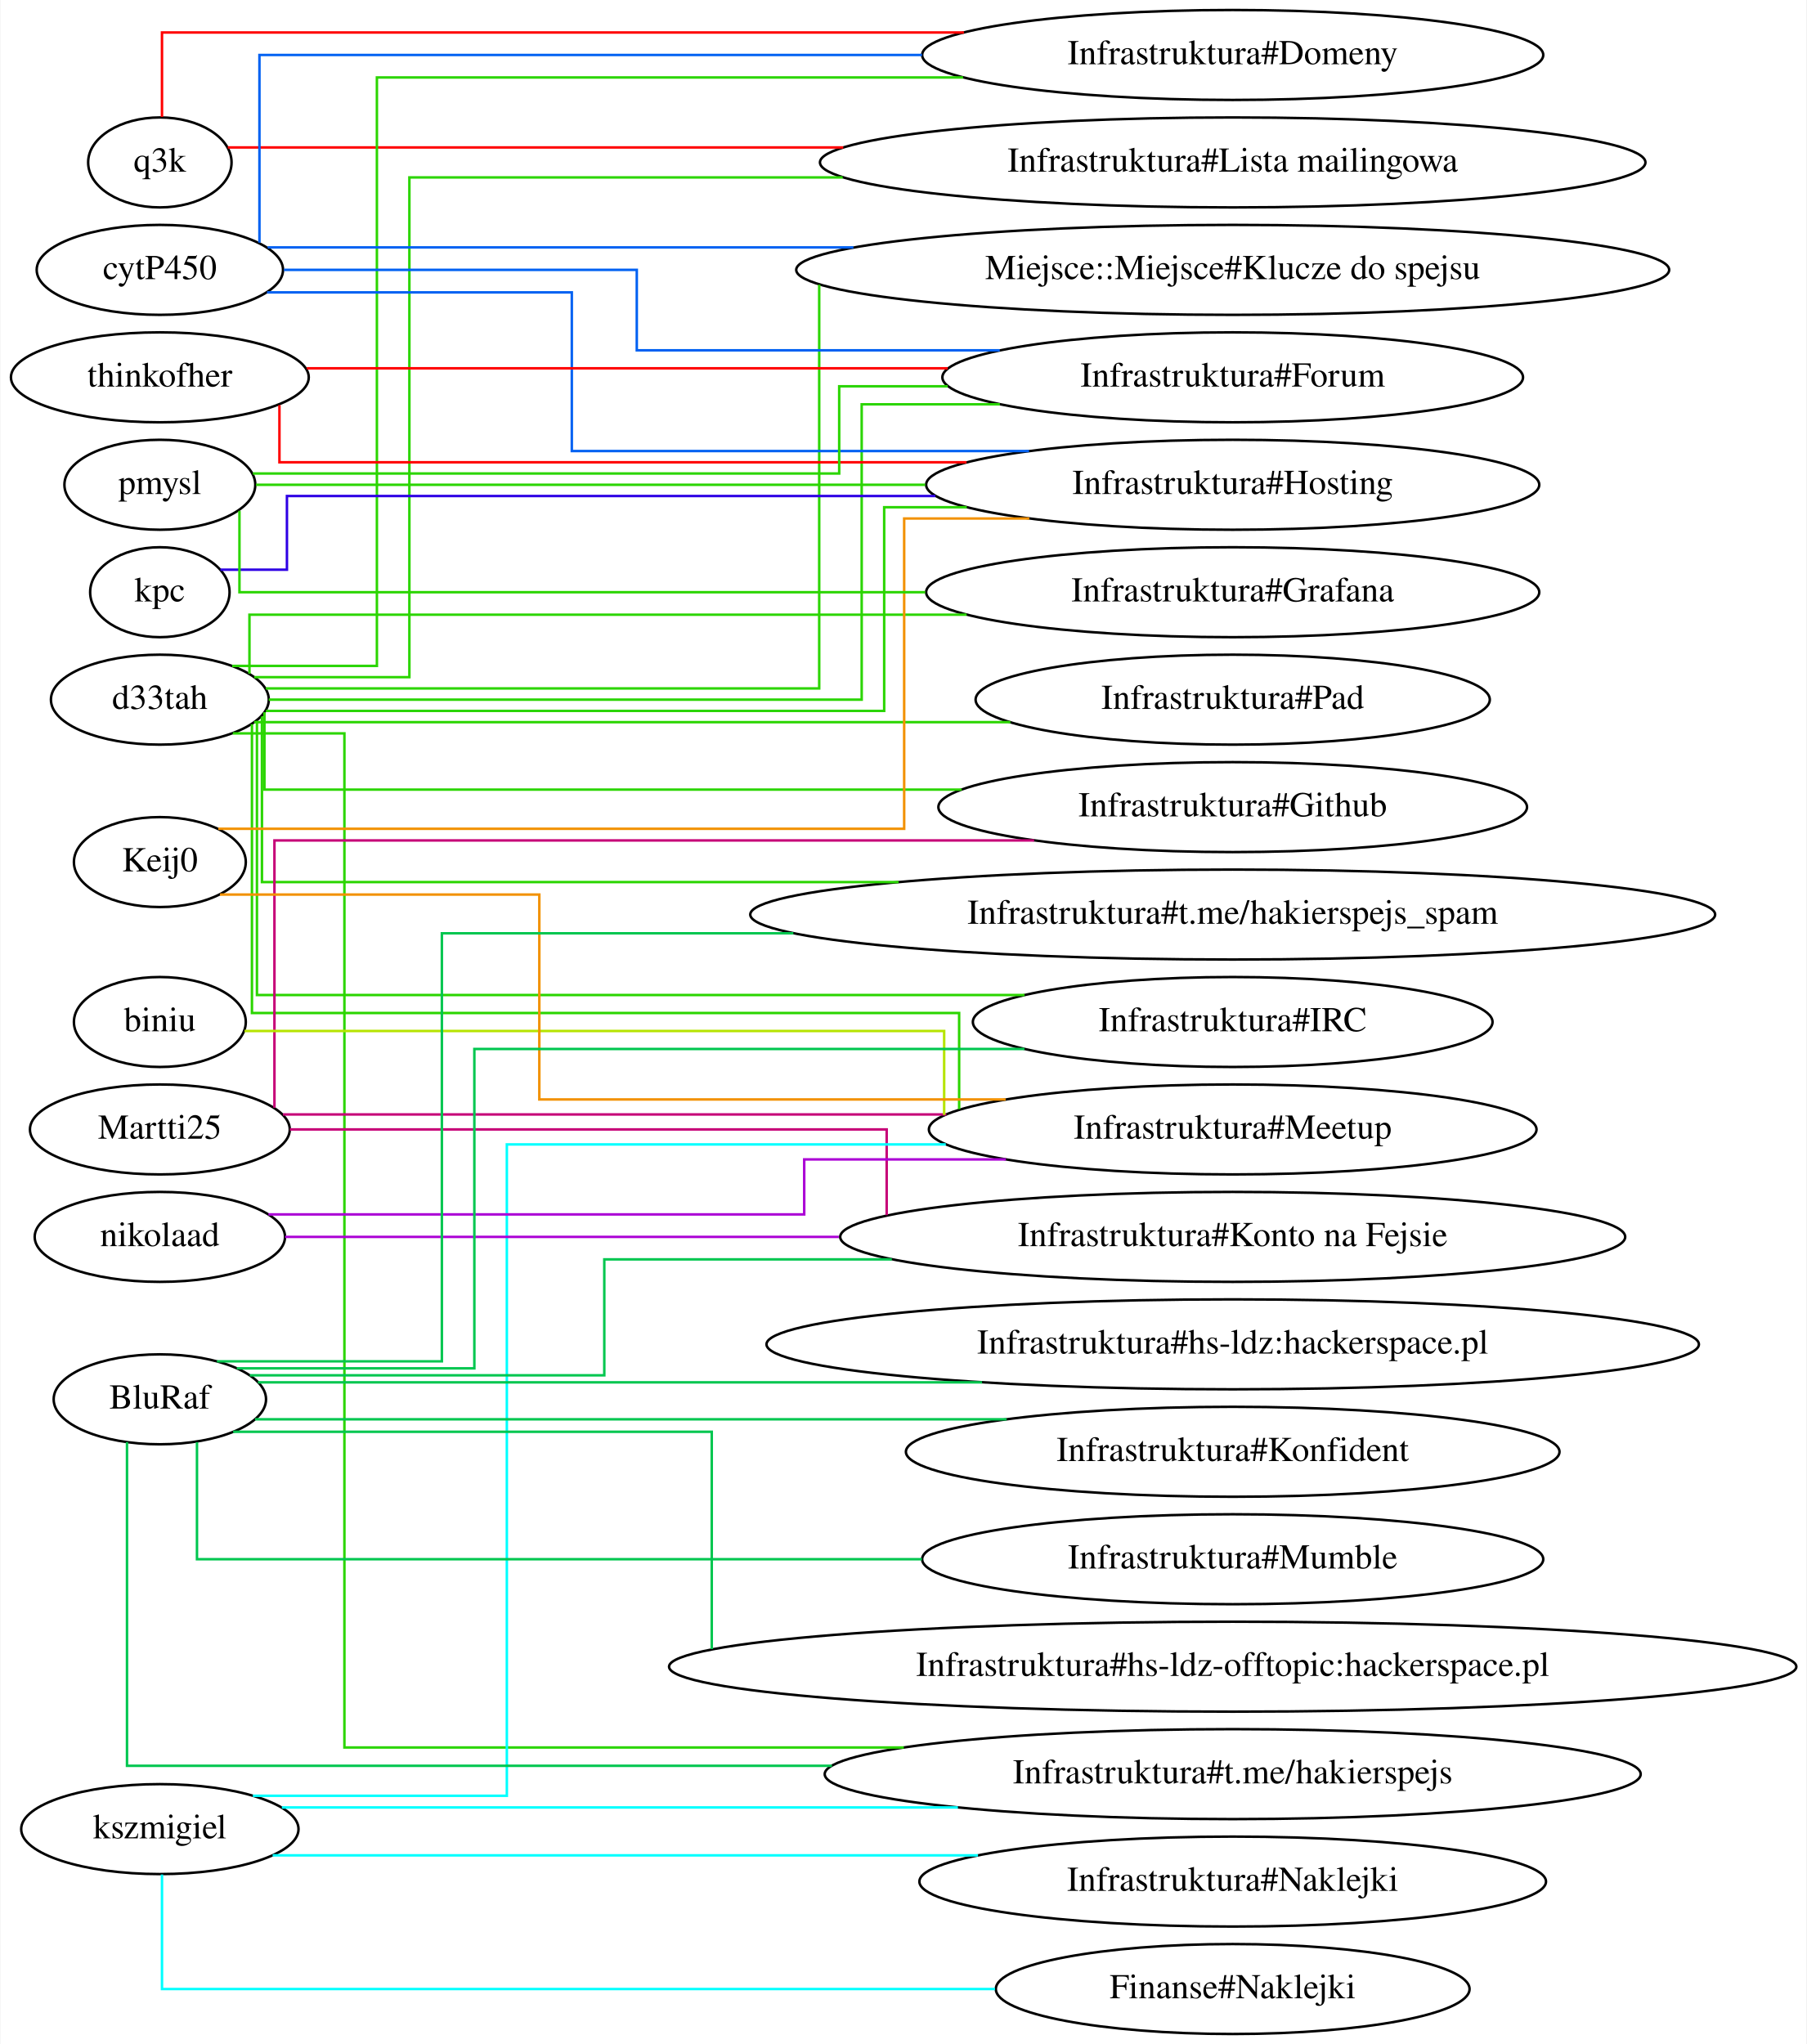
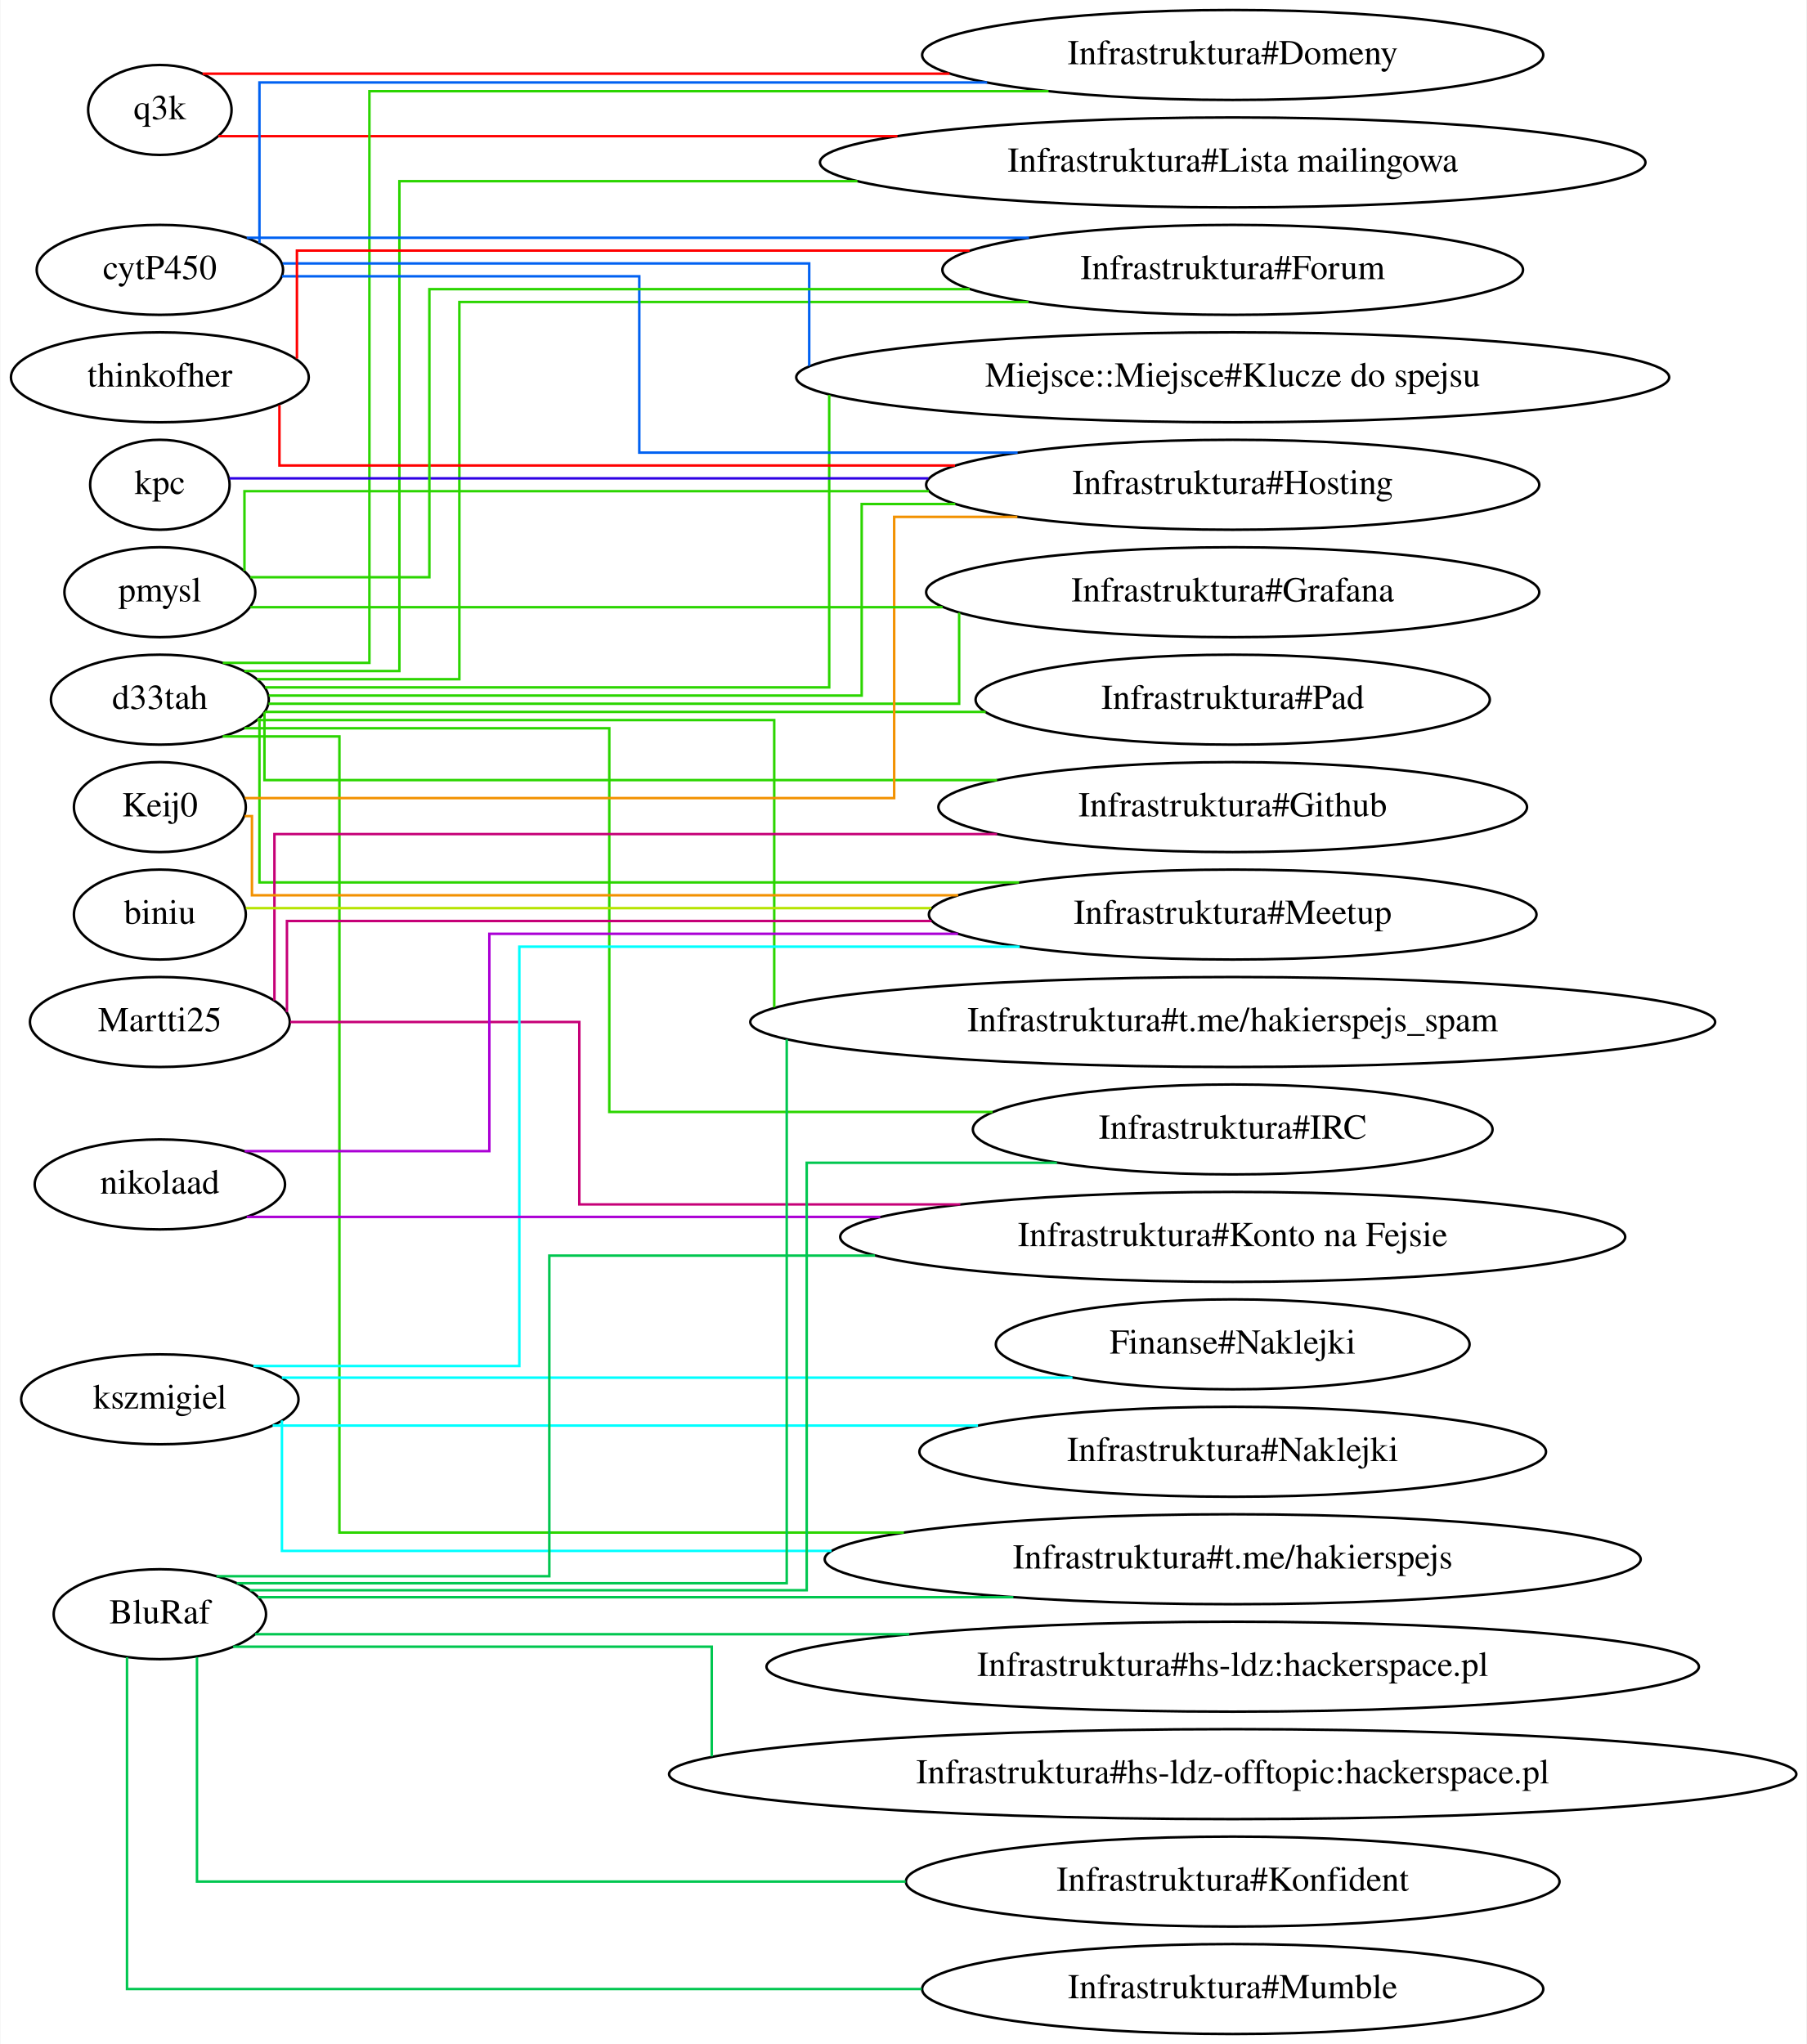
<svg xmlns="http://www.w3.org/2000/svg" width="723pt" height="818pt" viewBox="0.00 0.00 722.65 818.00">
  <g id="graph0" class="graph" transform="scale(1 1) rotate(0) translate(4 814)">
    <polygon fill="#ffffff" stroke="transparent" points="-4,4 -4,-814 718.649,-814 718.649,4 -4,4" />
    <g id="node1" class="node">
-       <ellipse fill="none" stroke="#000000" cx="59.795" cy="-749" rx="28.695" ry="18" />
-       <text text-anchor="middle" x="59.795" y="-745.3" font-family="Times,serif" font-size="14.00" fill="#000000">q3k</text>
+       <ellipse fill="none" stroke="#000000" cx="59.795" cy="-770" rx="28.695" ry="18" />
+       <text text-anchor="middle" x="59.795" y="-766.3" font-family="Times,serif" font-size="14.00" fill="#000000">q3k</text>
    </g>
    <g id="node2" class="node">
+       <ellipse fill="none" stroke="#000000" cx="489.119" cy="-749" rx="165.171" ry="18" />
+       <text text-anchor="middle" x="489.119" y="-745.3" font-family="Times,serif" font-size="14.00" fill="#000000">Infrastruktura#Lista mailingowa</text>
+     </g>
+     <g id="edge1" class="edge">
+       <path fill="none" stroke="#ff0000" d="M83.182,-759.5C133.927,-759.5 257.418,-759.5 354.969,-759.5" />
+     </g>
+     <g id="node3" class="node">
      <ellipse fill="none" stroke="#000000" cx="489.119" cy="-792" rx="124.278" ry="18" />
      <text text-anchor="middle" x="489.119" y="-788.3" font-family="Times,serif" font-size="14.00" fill="#000000">Infrastruktura#Domeny</text>
    </g>
-     <g id="edge1" class="edge">
-       <path fill="none" stroke="#ff0000" d="M60.649,-767.187C60.649,-782.182 60.649,-801 60.649,-801 60.649,-801 254.63,-801 381.551,-801" />
-     </g>
-     <g id="node3" class="node">
-       <ellipse fill="none" stroke="#000000" cx="489.119" cy="-749" rx="165.171" ry="18" />
-       <text text-anchor="middle" x="489.119" y="-745.3" font-family="Times,serif" font-size="14.00" fill="#000000">Infrastruktura#Lista mailingowa</text>
-     </g>
    <g id="edge2" class="edge">
-       <path fill="none" stroke="#ff0000" d="M86.977,-755C135.915,-755 242.234,-755 333.265,-755" />
+       <path fill="none" stroke="#ff0000" d="M76.89,-784.5C126.172,-784.5 271.648,-784.5 375.806,-784.5" />
    </g>
    <g id="node4" class="node">
      <ellipse fill="none" stroke="#000000" cx="59.795" cy="-534" rx="43.592" ry="18" />
      <text text-anchor="middle" x="59.795" y="-530.3" font-family="Times,serif" font-size="14.00" fill="#000000">d33tah</text>
    </g>
-     <g id="edge12" class="edge">
-       <path fill="none" stroke="#2bd500" d="M88.716,-547.5C113.982,-547.5 146.649,-547.5 146.649,-547.5 146.649,-547.5 146.649,-783 146.649,-783 146.649,-783 280.845,-783 381.23,-783" />
+     <g id="edge4" class="edge">
+       <path fill="none" stroke="#2bd500" d="M93.59,-545.455C121.187,-545.455 155.649,-545.455 155.649,-545.455 155.649,-545.455 155.649,-741.5 155.649,-741.5 155.649,-741.5 250.457,-741.5 338.968,-741.5" />
+     </g>
+     <g id="edge14" class="edge">
+       <path fill="none" stroke="#2bd500" d="M84.954,-548.727C109.654,-548.727 143.649,-548.727 143.649,-548.727 143.649,-548.727 143.649,-777.5 143.649,-777.5 143.649,-777.5 313.97,-777.5 415.431,-777.5" />
+     </g>
+     <g id="node5" class="node">
+       <ellipse fill="none" stroke="#000000" cx="489.119" cy="-448" rx="121.578" ry="18" />
+       <text text-anchor="middle" x="489.119" y="-444.3" font-family="Times,serif" font-size="14.00" fill="#000000">Infrastruktura#Meetup</text>
+     </g>
+     <g id="edge3" class="edge">
+       <path fill="none" stroke="#2bd500" d="M99.649,-526.719C99.649,-508.219 99.649,-460.857 99.649,-460.857 99.649,-460.857 289.002,-460.857 403.649,-460.857" />
+     </g>
+     <g id="node6" class="node">
+       <ellipse fill="none" stroke="#000000" cx="489.119" cy="-362" rx="103.981" ry="18" />
+       <text text-anchor="middle" x="489.119" y="-358.3" font-family="Times,serif" font-size="14.00" fill="#000000">Infrastruktura#IRC</text>
+     </g>
+     <g id="edge5" class="edge">
+       <path fill="none" stroke="#2bd500" d="M93.624,-522.545C145.724,-522.545 239.649,-522.545 239.649,-522.545 239.649,-522.545 239.649,-369 239.649,-369 239.649,-369 322.748,-369 393.025,-369" />
+     </g>
+     <g id="node7" class="node">
+       <ellipse fill="none" stroke="#000000" cx="489.119" cy="-190" rx="163.271" ry="18" />
+       <text text-anchor="middle" x="489.119" y="-186.3" font-family="Times,serif" font-size="14.00" fill="#000000">Infrastruktura#t.me/hakierspejs</text>
    </g>
    <g id="edge6" class="edge">
-       <path fill="none" stroke="#2bd500" d="M97.546,-543C125.823,-543 159.649,-543 159.649,-543 159.649,-543 159.649,-743 159.649,-743 159.649,-743 247.91,-743 333.068,-743" />
-     </g>
-     <g id="node5" class="node">
-       <ellipse fill="none" stroke="#000000" cx="489.119" cy="-663" rx="116.18" ry="18" />
-       <text text-anchor="middle" x="489.119" y="-659.3" font-family="Times,serif" font-size="14.00" fill="#000000">Infrastruktura#Forum</text>
-     </g>
-     <g id="edge3" class="edge">
-       <path fill="none" stroke="#2bd500" d="M103.37,-534C182.257,-534 340.649,-534 340.649,-534 340.649,-534 340.649,-652.2 340.649,-652.2 340.649,-652.2 366.104,-652.2 395.934,-652.2" />
-     </g>
-     <g id="node6" class="node">
-       <ellipse fill="none" stroke="#000000" cx="489.119" cy="-448" rx="193.066" ry="18" />
-       <text text-anchor="middle" x="489.119" y="-444.3" font-family="Times,serif" font-size="14.00" fill="#000000">Infrastruktura#t.me/hakierspejs_spam</text>
-     </g>
-     <g id="edge4" class="edge">
-       <path fill="none" stroke="#2bd500" d="M100.649,-527.263C100.649,-509.191 100.649,-461 100.649,-461 100.649,-461 243.06,-461 355.43,-461" />
-     </g>
-     <g id="node7" class="node">
+       <path fill="none" stroke="#2bd500" d="M84.926,-519.273C105.647,-519.273 131.649,-519.273 131.649,-519.273 131.649,-519.273 131.649,-200.667 131.649,-200.667 131.649,-200.667 255.607,-200.667 357.534,-200.667" />
+     </g>
+     <g id="node8" class="node">
+       <ellipse fill="none" stroke="#000000" cx="489.119" cy="-405" rx="193.066" ry="18" />
+       <text text-anchor="middle" x="489.119" y="-401.3" font-family="Times,serif" font-size="14.00" fill="#000000">Infrastruktura#t.me/hakierspejs_spam</text>
+     </g>
+     <g id="edge7" class="edge">
+       <path fill="none" stroke="#2bd500" d="M98.751,-525.818C168.076,-525.818 305.649,-525.818 305.649,-525.818 305.649,-525.818 305.649,-434.961 305.649,-410.827" />
+     </g>
+     <g id="node9" class="node">
+       <ellipse fill="none" stroke="#000000" cx="489.119" cy="-663" rx="174.669" ry="18" />
+       <text text-anchor="middle" x="489.119" y="-659.3" font-family="Times,serif" font-size="14.00" fill="#000000">Miejsce::Miejsce#Klucze do spejsu</text>
+     </g>
+     <g id="edge8" class="edge">
+       <path fill="none" stroke="#2bd500" d="M101.942,-538.909C177.373,-538.909 327.649,-538.909 327.649,-538.909 327.649,-538.909 327.649,-629.722 327.649,-655.973" />
+     </g>
+     <g id="node10" class="node">
      <ellipse fill="none" stroke="#000000" cx="489.119" cy="-534" rx="102.882" ry="18" />
      <text text-anchor="middle" x="489.119" y="-530.3" font-family="Times,serif" font-size="14.00" fill="#000000">Infrastruktura#Pad</text>
    </g>
-     <g id="edge5" class="edge">
-       <path fill="none" stroke="#2bd500" d="M97.518,-525C164.734,-525 306.902,-525 400.174,-525" />
-     </g>
-     <g id="node8" class="node">
-       <ellipse fill="none" stroke="#000000" cx="489.119" cy="-104" rx="163.271" ry="18" />
-       <text text-anchor="middle" x="489.119" y="-100.3" font-family="Times,serif" font-size="14.00" fill="#000000">Infrastruktura#t.me/hakierspejs</text>
-     </g>
-     <g id="edge7" class="edge">
-       <path fill="none" stroke="#2bd500" d="M88.984,-520.5C109.628,-520.5 133.649,-520.5 133.649,-520.5 133.649,-520.5 133.649,-114.667 133.649,-114.667 133.649,-114.667 256.301,-114.667 357.513,-114.667" />
-     </g>
-     <g id="node9" class="node">
-       <ellipse fill="none" stroke="#000000" cx="489.119" cy="-362" rx="121.578" ry="18" />
-       <text text-anchor="middle" x="489.119" y="-358.3" font-family="Times,serif" font-size="14.00" fill="#000000">Infrastruktura#Meetup</text>
-     </g>
-     <g id="edge8" class="edge">
-       <path fill="none" stroke="#2bd500" d="M96.649,-524.16C96.649,-494.598 96.649,-408.6 96.649,-408.6 96.649,-408.6 379.649,-408.6 379.649,-408.6 379.649,-408.6 379.649,-383.468 379.649,-370.117" />
-     </g>
-     <g id="node10" class="node">
-       <ellipse fill="none" stroke="#000000" cx="489.119" cy="-577" rx="122.678" ry="18" />
-       <text text-anchor="middle" x="489.119" y="-573.3" font-family="Times,serif" font-size="14.00" fill="#000000">Infrastruktura#Grafana</text>
-     </g>
    <g id="edge9" class="edge">
-       <path fill="none" stroke="#2bd500" d="M95.649,-544.386C95.649,-554.385 95.649,-568 95.649,-568 95.649,-568 266.113,-568 382.641,-568" />
+       <path fill="none" stroke="#2bd500" d="M101.742,-529.091C168.1,-529.091 299.098,-529.091 390.288,-529.091" />
    </g>
    <g id="node11" class="node">
-       <ellipse fill="none" stroke="#000000" cx="489.119" cy="-405" rx="103.981" ry="18" />
-       <text text-anchor="middle" x="489.119" y="-401.3" font-family="Times,serif" font-size="14.00" fill="#000000">Infrastruktura#IRC</text>
+       <ellipse fill="none" stroke="#000000" cx="489.119" cy="-620" rx="122.678" ry="18" />
+       <text text-anchor="middle" x="489.119" y="-616.3" font-family="Times,serif" font-size="14.00" fill="#000000">Infrastruktura#Hosting</text>
    </g>
    <g id="edge10" class="edge">
-       <path fill="none" stroke="#2bd500" d="M98.649,-525.499C98.649,-498.397 98.649,-415.8 98.649,-415.8 98.649,-415.8 291.156,-415.8 405.833,-415.8" />
+       <path fill="none" stroke="#2bd500" d="M103.37,-535.636C182.257,-535.636 340.649,-535.636 340.649,-535.636 340.649,-535.636 340.649,-612.286 340.649,-612.286 340.649,-612.286 356.635,-612.286 378.115,-612.286" />
    </g>
    <g id="node12" class="node">
-       <ellipse fill="none" stroke="#000000" cx="489.119" cy="-706" rx="174.669" ry="18" />
-       <text text-anchor="middle" x="489.119" y="-702.3" font-family="Times,serif" font-size="14.00" fill="#000000">Miejsce::Miejsce#Klucze do spejsu</text>
+       <ellipse fill="none" stroke="#000000" cx="489.119" cy="-706" rx="116.18" ry="18" />
+       <text text-anchor="middle" x="489.119" y="-702.3" font-family="Times,serif" font-size="14.00" fill="#000000">Infrastruktura#Forum</text>
    </g>
    <g id="edge11" class="edge">
-       <path fill="none" stroke="#2bd500" d="M102.188,-538.5C176.773,-538.5 323.649,-538.5 323.649,-538.5 323.649,-538.5 323.649,-670.2 323.649,-700.039" />
+       <path fill="none" stroke="#2bd500" d="M98.708,-542.182C133.705,-542.182 179.649,-542.182 179.649,-542.182 179.649,-542.182 179.649,-693.143 179.649,-693.143 179.649,-693.143 315.718,-693.143 407.405,-693.143" />
    </g>
    <g id="node13" class="node">
      <ellipse fill="none" stroke="#000000" cx="489.119" cy="-491" rx="117.779" ry="18" />
      <text text-anchor="middle" x="489.119" y="-487.3" font-family="Times,serif" font-size="14.00" fill="#000000">Infrastruktura#Github</text>
    </g>
+     <g id="edge12" class="edge">
+       <path fill="none" stroke="#2bd500" d="M101.649,-528.969C101.649,-519.913 101.649,-501.8 101.649,-501.8 101.649,-501.8 280.137,-501.8 394.829,-501.8" />
+     </g>
+     <g id="node14" class="node">
+       <ellipse fill="none" stroke="#000000" cx="489.119" cy="-577" rx="122.678" ry="18" />
+       <text text-anchor="middle" x="489.119" y="-573.3" font-family="Times,serif" font-size="14.00" fill="#000000">Infrastruktura#Grafana</text>
+     </g>
    <g id="edge13" class="edge">
-       <path fill="none" stroke="#2bd500" d="M101.649,-528.994C101.649,-519.102 101.649,-498 101.649,-498 101.649,-498 266.045,-498 380.672,-498" />
-     </g>
-     <g id="node14" class="node">
-       <ellipse fill="none" stroke="#000000" cx="489.119" cy="-620" rx="122.678" ry="18" />
-       <text text-anchor="middle" x="489.119" y="-616.3" font-family="Times,serif" font-size="14.00" fill="#000000">Infrastruktura#Hosting</text>
-     </g>
-     <g id="edge14" class="edge">
-       <path fill="none" stroke="#2bd500" d="M102.252,-529.5C182.762,-529.5 349.649,-529.5 349.649,-529.5 349.649,-529.5 349.649,-611 349.649,-611 349.649,-611 363.612,-611 382.702,-611" />
+       <path fill="none" stroke="#2bd500" d="M103.265,-532.364C190.719,-532.364 379.649,-532.364 379.649,-532.364 379.649,-532.364 379.649,-555.927 379.649,-568.813" />
    </g>
    <g id="node15" class="node">
      <ellipse fill="none" stroke="#000000" cx="59.795" cy="-706" rx="49.291" ry="18" />
      <text text-anchor="middle" x="59.795" y="-702.3" font-family="Times,serif" font-size="14.00" fill="#000000">cytP450</text>
    </g>
+     <g id="edge18" class="edge">
+       <path fill="none" stroke="#0061f2" d="M99.649,-716.746C99.649,-737.484 99.649,-781 99.649,-781 99.649,-781 275.462,-781 390.84,-781" />
+     </g>
+     <g id="edge16" class="edge">
+       <path fill="none" stroke="#0061f2" d="M108.977,-708.571C184.311,-708.571 319.649,-708.571 319.649,-708.571 319.649,-708.571 319.649,-679.063 319.649,-667.536" />
+     </g>
+     <g id="edge17" class="edge">
+       <path fill="none" stroke="#0061f2" d="M108.704,-703.429C165.546,-703.429 251.649,-703.429 251.649,-703.429 251.649,-703.429 251.649,-632.857 251.649,-632.857 251.649,-632.857 335.092,-632.857 403.051,-632.857" />
+     </g>
    <g id="edge15" class="edge">
-       <path fill="none" stroke="#0061f2" d="M99.649,-716.892C99.649,-740.033 99.649,-792 99.649,-792 99.649,-792 250.837,-792 364.818,-792" />
-     </g>
-     <g id="edge16" class="edge">
-       <path fill="none" stroke="#0061f2" d="M109.441,-706C165.991,-706 250.649,-706 250.649,-706 250.649,-706 250.649,-673.8 250.649,-673.8 250.649,-673.8 329.012,-673.8 395.896,-673.8" />
-     </g>
-     <g id="edge17" class="edge">
-       <path fill="none" stroke="#0061f2" d="M102.926,-715C157.467,-715 254.287,-715 337.335,-715" />
-     </g>
-     <g id="edge18" class="edge">
-       <path fill="none" stroke="#0061f2" d="M102.678,-697C151.524,-697 224.649,-697 224.649,-697 224.649,-697 224.649,-633.5 224.649,-633.5 224.649,-633.5 329.904,-633.5 407.612,-633.5" />
+       <path fill="none" stroke="#0061f2" d="M94.564,-718.857C162.237,-718.857 313.265,-718.857 407.6,-718.857" />
    </g>
    <g id="node16" class="node">
-       <ellipse fill="none" stroke="#000000" cx="59.795" cy="-362" rx="51.991" ry="18" />
-       <text text-anchor="middle" x="59.795" y="-358.3" font-family="Times,serif" font-size="14.00" fill="#000000">Martti25</text>
-     </g>
-     <g id="edge20" class="edge">
-       <path fill="none" stroke="#c60077" d="M109.044,-368C173.358,-368 287.935,-368 374.526,-368" />
+       <ellipse fill="none" stroke="#000000" cx="59.795" cy="-405" rx="51.991" ry="18" />
+       <text text-anchor="middle" x="59.795" y="-401.3" font-family="Times,serif" font-size="14.00" fill="#000000">Martti25</text>
+     </g>
+     <g id="edge19" class="edge">
+       <path fill="none" stroke="#c60077" d="M110.649,-409.024C110.649,-419.25 110.649,-445.429 110.649,-445.429 110.649,-445.429 257.797,-445.429 368.589,-445.429" />
    </g>
    <g id="edge21" class="edge">
-       <path fill="none" stroke="#c60077" d="M105.649,-370.694C105.649,-397.593 105.649,-477.667 105.649,-477.667 105.649,-477.667 297.343,-477.667 409.664,-477.667" />
+       <path fill="none" stroke="#c60077" d="M105.649,-413.626C105.649,-433.379 105.649,-480.2 105.649,-480.2 105.649,-480.2 281.279,-480.2 394.821,-480.2" />
    </g>
    <g id="node17" class="node">
      <ellipse fill="none" stroke="#000000" cx="489.119" cy="-319" rx="157.072" ry="18" />
      <text text-anchor="middle" x="489.119" y="-315.3" font-family="Times,serif" font-size="14.00" fill="#000000">Infrastruktura#Konto na Fejsie</text>
    </g>
-     <g id="edge19" class="edge">
-       <path fill="none" stroke="#c60077" d="M111.794,-362C195.454,-362 350.649,-362 350.649,-362 350.649,-362 350.649,-340.266 350.649,-327.702" />
+     <g id="edge20" class="edge">
+       <path fill="none" stroke="#c60077" d="M111.985,-405C161.259,-405 227.649,-405 227.649,-405 227.649,-405 227.649,-332 227.649,-332 227.649,-332 308.382,-332 380.126,-332" />
    </g>
    <g id="node18" class="node">
-       <ellipse fill="none" stroke="#000000" cx="59.795" cy="-405" rx="34.394" ry="18" />
-       <text text-anchor="middle" x="59.795" y="-401.3" font-family="Times,serif" font-size="14.00" fill="#000000">biniu</text>
+       <ellipse fill="none" stroke="#000000" cx="59.795" cy="-448" rx="34.394" ry="18" />
+       <text text-anchor="middle" x="59.795" y="-444.3" font-family="Times,serif" font-size="14.00" fill="#000000">biniu</text>
    </g>
    <g id="edge22" class="edge">
-       <path fill="none" stroke="#b6e400" d="M93.681,-401.4C174.837,-401.4 373.649,-401.4 373.649,-401.4 373.649,-401.4 373.649,-378.773 373.649,-367.814" />
+       <path fill="none" stroke="#b6e400" d="M94.202,-450.571C153.001,-450.571 275.475,-450.571 368.539,-450.571" />
    </g>
    <g id="node19" class="node">
-       <ellipse fill="none" stroke="#000000" cx="59.795" cy="-82" rx="55.491" ry="18" />
-       <text text-anchor="middle" x="59.795" y="-78.3" font-family="Times,serif" font-size="14.00" fill="#000000">kszmigiel</text>
+       <ellipse fill="none" stroke="#000000" cx="59.795" cy="-254" rx="55.491" ry="18" />
+       <text text-anchor="middle" x="59.795" y="-250.3" font-family="Times,serif" font-size="14.00" fill="#000000">kszmigiel</text>
    </g>
    <g id="edge23" class="edge">
-       <path fill="none" stroke="#00ffff" d="M108.626,-90.667C174.009,-90.667 291.874,-90.667 379.156,-90.667" />
+       <path fill="none" stroke="#00ffff" d="M97.215,-267.333C139.839,-267.333 203.649,-267.333 203.649,-267.333 203.649,-267.333 203.649,-435.143 203.649,-435.143 203.649,-435.143 319.737,-435.143 403.856,-435.143" />
+     </g>
+     <g id="edge25" class="edge">
+       <path fill="none" stroke="#00ffff" d="M108.649,-245.565C108.649,-228.895 108.649,-193.333 108.649,-193.333 108.649,-193.333 224.684,-193.333 328.593,-193.333" />
+     </g>
+     <g id="node20" class="node">
+       <ellipse fill="none" stroke="#000000" cx="489.119" cy="-276" rx="94.783" ry="18" />
+       <text text-anchor="middle" x="489.119" y="-272.3" font-family="Times,serif" font-size="14.00" fill="#000000">Finanse#Naklejki</text>
    </g>
    <g id="edge24" class="edge">
-       <path fill="none" stroke="#00ffff" d="M97.005,-95.333C138.136,-95.333 198.649,-95.333 198.649,-95.333 198.649,-95.333 198.649,-356 198.649,-356 198.649,-356 293.127,-356 374.318,-356" />
-     </g>
-     <g id="node20" class="node">
-       <ellipse fill="none" stroke="#000000" cx="489.119" cy="-18" rx="94.783" ry="18" />
-       <text text-anchor="middle" x="489.119" y="-14.3" font-family="Times,serif" font-size="14.00" fill="#000000">Finanse#Naklejki</text>
-     </g>
-     <g id="edge25" class="edge">
-       <path fill="none" stroke="#00ffff" d="M60.649,-63.831C60.649,-44.91 60.649,-18 60.649,-18 60.649,-18 267.797,-18 394.028,-18" />
+       <path fill="none" stroke="#00ffff" d="M108.626,-262.667C186.427,-262.667 338.536,-262.667 425.006,-262.667" />
    </g>
    <g id="node21" class="node">
-       <ellipse fill="none" stroke="#000000" cx="489.119" cy="-61" rx="125.378" ry="18" />
-       <text text-anchor="middle" x="489.119" y="-57.3" font-family="Times,serif" font-size="14.00" fill="#000000">Infrastruktura#Naklejki</text>
+       <ellipse fill="none" stroke="#000000" cx="489.119" cy="-233" rx="125.378" ry="18" />
+       <text text-anchor="middle" x="489.119" y="-229.3" font-family="Times,serif" font-size="14.00" fill="#000000">Infrastruktura#Naklejki</text>
    </g>
    <g id="edge26" class="edge">
-       <path fill="none" stroke="#00ffff" d="M104.928,-71.5C171.452,-71.5 297.614,-71.5 387.199,-71.5" />
+       <path fill="none" stroke="#00ffff" d="M104.928,-243.5C171.452,-243.5 297.614,-243.5 387.199,-243.5" />
    </g>
    <g id="node22" class="node">
-       <ellipse fill="none" stroke="#000000" cx="59.795" cy="-319" rx="50.091" ry="18" />
-       <text text-anchor="middle" x="59.795" y="-315.3" font-family="Times,serif" font-size="14.00" fill="#000000">nikolaad</text>
+       <ellipse fill="none" stroke="#000000" cx="59.795" cy="-340" rx="50.091" ry="18" />
+       <text text-anchor="middle" x="59.795" y="-336.3" font-family="Times,serif" font-size="14.00" fill="#000000">nikolaad</text>
    </g>
    <g id="edge27" class="edge">
-       <path fill="none" stroke="#ab00d5" d="M103.245,-328C176.731,-328 317.649,-328 317.649,-328 317.649,-328 317.649,-350 317.649,-350 317.649,-350 357.233,-350 398.363,-350" />
+       <path fill="none" stroke="#ab00d5" d="M93.751,-353.333C132.818,-353.333 191.649,-353.333 191.649,-353.333 191.649,-353.333 191.649,-440.286 191.649,-440.286 191.649,-440.286 294.46,-440.286 379.198,-440.286" />
    </g>
    <g id="edge28" class="edge">
-       <path fill="none" stroke="#ab00d5" d="M109.884,-319C164.076,-319 253.241,-319 331.5,-319" />
+       <path fill="none" stroke="#ab00d5" d="M94.564,-327C149.261,-327 258.413,-327 348.071,-327" />
    </g>
    <g id="node23" class="node">
-       <ellipse fill="none" stroke="#000000" cx="59.795" cy="-469" rx="34.394" ry="18" />
-       <text text-anchor="middle" x="59.795" y="-465.3" font-family="Times,serif" font-size="14.00" fill="#000000">Keij0</text>
+       <ellipse fill="none" stroke="#000000" cx="59.795" cy="-491" rx="34.394" ry="18" />
+       <text text-anchor="middle" x="59.795" y="-487.3" font-family="Times,serif" font-size="14.00" fill="#000000">Keij0</text>
    </g>
    <g id="edge29" class="edge">
-       <path fill="none" stroke="#f29100" d="M83.856,-456C126.675,-456 211.649,-456 211.649,-456 211.649,-456 211.649,-374 211.649,-374 211.649,-374 317.343,-374 398.265,-374" />
+       <path fill="none" stroke="#f29100" d="M93.757,-487.4C95.561,-487.4 96.649,-487.4 96.649,-487.4 96.649,-487.4 96.649,-455.714 96.649,-455.714 96.649,-455.714 263.166,-455.714 379.273,-455.714" />
    </g>
    <g id="edge30" class="edge">
-       <path fill="none" stroke="#f29100" d="M83.167,-482.333C153.383,-482.333 357.649,-482.333 357.649,-482.333 357.649,-482.333 357.649,-606.5 357.649,-606.5 357.649,-606.5 380.832,-606.5 407.728,-606.5" />
+       <path fill="none" stroke="#f29100" d="M93.791,-494.6C171.142,-494.6 353.649,-494.6 353.649,-494.6 353.649,-494.6 353.649,-607.143 353.649,-607.143 353.649,-607.143 376.223,-607.143 402.94,-607.143" />
    </g>
    <g id="node24" class="node">
-       <ellipse fill="none" stroke="#000000" cx="59.795" cy="-254" rx="42.494" ry="18" />
-       <text text-anchor="middle" x="59.795" y="-250.3" font-family="Times,serif" font-size="14.00" fill="#000000">BluRaf</text>
+       <ellipse fill="none" stroke="#000000" cx="59.795" cy="-168" rx="42.494" ry="18" />
+       <text text-anchor="middle" x="59.795" y="-164.3" font-family="Times,serif" font-size="14.00" fill="#000000">BluRaf</text>
    </g>
    <g id="edge31" class="edge">
-       <path fill="none" stroke="#00c64f" d="M82.632,-269.2C115.609,-269.2 172.649,-269.2 172.649,-269.2 172.649,-269.2 172.649,-440.5 172.649,-440.5 172.649,-440.5 240.459,-440.5 313.301,-440.5" />
+       <path fill="none" stroke="#00c64f" d="M95.787,-177.6C166.913,-177.6 318.649,-177.6 318.649,-177.6 318.649,-177.6 318.649,-348.667 318.649,-348.667 318.649,-348.667 371.841,-348.667 418.798,-348.667" />
+     </g>
+     <g id="edge33" class="edge">
+       <path fill="none" stroke="#00c64f" d="M99.032,-174.8C167.135,-174.8 308.785,-174.8 401.342,-174.8" />
    </g>
    <g id="edge34" class="edge">
-       <path fill="none" stroke="#00c64f" d="M46.649,-236.888C46.649,-198.199 46.649,-107.333 46.649,-107.333 46.649,-107.333 202.125,-107.333 328.752,-107.333" />
+       <path fill="none" stroke="#00c64f" d="M90.554,-180.4C157.54,-180.4 310.649,-180.4 310.649,-180.4 310.649,-180.4 310.649,-360.122 310.649,-398.032" />
    </g>
    <g id="edge35" class="edge">
-       <path fill="none" stroke="#00c64f" d="M90.582,-266.4C127.841,-266.4 185.649,-266.4 185.649,-266.4 185.649,-266.4 185.649,-394.2 185.649,-394.2 185.649,-394.2 315.954,-394.2 405.793,-394.2" />
+       <path fill="none" stroke="#00c64f" d="M82.457,-183.2C125.683,-183.2 215.649,-183.2 215.649,-183.2 215.649,-183.2 215.649,-311.5 215.649,-311.5 215.649,-311.5 279.811,-311.5 345.977,-311.5" />
+     </g>
+     <g id="node25" class="node">
+       <ellipse fill="none" stroke="#000000" cx="489.119" cy="-104" rx="225.56" ry="18" />
+       <text text-anchor="middle" x="489.119" y="-100.3" font-family="Times,serif" font-size="14.00" fill="#000000">Infrastruktura#hs-ldz-offtopic:hackerspace.pl</text>
    </g>
    <g id="edge32" class="edge">
-       <path fill="none" stroke="#00c64f" d="M95.786,-263.6C147.756,-263.6 237.649,-263.6 237.649,-263.6 237.649,-263.6 237.649,-310 237.649,-310 237.649,-310 293.597,-310 352.713,-310" />
-     </g>
-     <g id="node25" class="node">
-       <ellipse fill="none" stroke="#000000" cx="489.119" cy="-190" rx="124.278" ry="18" />
-       <text text-anchor="middle" x="489.119" y="-186.3" font-family="Times,serif" font-size="14.00" fill="#000000">Infrastruktura#Mumble</text>
-     </g>
-     <g id="edge33" class="edge">
-       <path fill="none" stroke="#00c64f" d="M74.649,-236.849C74.649,-217.892 74.649,-190 74.649,-190 74.649,-190 242.68,-190 364.765,-190" />
+       <path fill="none" stroke="#00c64f" d="M89.123,-155C149.199,-155 280.649,-155 280.649,-155 280.649,-155 280.649,-125.105 280.649,-111.091" />
    </g>
    <g id="node26" class="node">
-       <ellipse fill="none" stroke="#000000" cx="489.119" cy="-147" rx="225.56" ry="18" />
-       <text text-anchor="middle" x="489.119" y="-143.3" font-family="Times,serif" font-size="14.00" fill="#000000">Infrastruktura#hs-ldz-offtopic:hackerspace.pl</text>
+       <ellipse fill="none" stroke="#000000" cx="489.119" cy="-61" rx="130.777" ry="18" />
+       <text text-anchor="middle" x="489.119" y="-57.3" font-family="Times,serif" font-size="14.00" fill="#000000">Infrastruktura#Konfident</text>
    </g>
    <g id="edge36" class="edge">
-       <path fill="none" stroke="#00c64f" d="M89.123,-241C149.199,-241 280.649,-241 280.649,-241 280.649,-241 280.649,-175.926 280.649,-154.065" />
+       <path fill="none" stroke="#00c64f" d="M74.649,-150.809C74.649,-120.562 74.649,-61 74.649,-61 74.649,-61 236.805,-61 358.263,-61" />
    </g>
    <g id="node27" class="node">
-       <ellipse fill="none" stroke="#000000" cx="489.119" cy="-276" rx="186.567" ry="18" />
-       <text text-anchor="middle" x="489.119" y="-272.3" font-family="Times,serif" font-size="14.00" fill="#000000">Infrastruktura#hs-ldz:hackerspace.pl</text>
+       <ellipse fill="none" stroke="#000000" cx="489.119" cy="-18" rx="124.278" ry="18" />
+       <text text-anchor="middle" x="489.119" y="-14.3" font-family="Times,serif" font-size="14.00" fill="#000000">Infrastruktura#Mumble</text>
    </g>
    <g id="edge37" class="edge">
-       <path fill="none" stroke="#00c64f" d="M99.032,-260.8C164.134,-260.8 296.442,-260.8 388.829,-260.8" />
+       <path fill="none" stroke="#00c64f" d="M46.649,-150.793C46.649,-111.393 46.649,-18 46.649,-18 46.649,-18 233.818,-18 364.689,-18" />
    </g>
    <g id="node28" class="node">
-       <ellipse fill="none" stroke="#000000" cx="489.119" cy="-233" rx="130.777" ry="18" />
-       <text text-anchor="middle" x="489.119" y="-229.3" font-family="Times,serif" font-size="14.00" fill="#000000">Infrastruktura#Konfident</text>
+       <ellipse fill="none" stroke="#000000" cx="489.119" cy="-147" rx="186.567" ry="18" />
+       <text text-anchor="middle" x="489.119" y="-143.3" font-family="Times,serif" font-size="14.00" fill="#000000">Infrastruktura#hs-ldz:hackerspace.pl</text>
    </g>
    <g id="edge38" class="edge">
-       <path fill="none" stroke="#00c64f" d="M97.894,-246C164.898,-246 305.54,-246 398.655,-246" />
+       <path fill="none" stroke="#00c64f" d="M97.894,-160C156.074,-160 269.772,-160 359.669,-160" />
    </g>
    <g id="node29" class="node">
-       <ellipse fill="none" stroke="#000000" cx="59.795" cy="-577" rx="27.895" ry="18" />
-       <text text-anchor="middle" x="59.795" y="-573.3" font-family="Times,serif" font-size="14.00" fill="#000000">kpc</text>
+       <ellipse fill="none" stroke="#000000" cx="59.795" cy="-620" rx="27.895" ry="18" />
+       <text text-anchor="middle" x="59.795" y="-616.3" font-family="Times,serif" font-size="14.00" fill="#000000">kpc</text>
    </g>
    <g id="edge39" class="edge">
-       <path fill="none" stroke="#2e00e4" d="M84.031,-586C97.129,-586 110.649,-586 110.649,-586 110.649,-586 110.649,-615.5 110.649,-615.5 110.649,-615.5 259.183,-615.5 370.148,-615.5" />
+       <path fill="none" stroke="#2e00e4" d="M87.633,-622.571C143.191,-622.571 270.781,-622.571 367.325,-622.571" />
    </g>
    <g id="node30" class="node">
      <ellipse fill="none" stroke="#000000" cx="59.795" cy="-663" rx="59.59" ry="18" />
      <text text-anchor="middle" x="59.795" y="-659.3" font-family="Times,serif" font-size="14.00" fill="#000000">thinkofher</text>
    </g>
+     <g id="edge41" class="edge">
+       <path fill="none" stroke="#ff0000" d="M107.649,-651.835C107.649,-641.498 107.649,-627.714 107.649,-627.714 107.649,-627.714 265.4,-627.714 378.014,-627.714" />
+     </g>
    <g id="edge40" class="edge">
-       <path fill="none" stroke="#ff0000" d="M118.59,-666.6C184.385,-666.6 292.566,-666.6 375.095,-666.6" />
-     </g>
-     <g id="edge41" class="edge">
-       <path fill="none" stroke="#ff0000" d="M107.649,-651.867C107.649,-641.951 107.649,-629 107.649,-629 107.649,-629 269.742,-629 382.605,-629" />
+       <path fill="none" stroke="#ff0000" d="M114.649,-670.483C114.649,-684.59 114.649,-713.714 114.649,-713.714 114.649,-713.714 273.053,-713.714 383.812,-713.714" />
    </g>
    <g id="node31" class="node">
-       <ellipse fill="none" stroke="#000000" cx="59.795" cy="-620" rx="38.194" ry="18" />
-       <text text-anchor="middle" x="59.795" y="-616.3" font-family="Times,serif" font-size="14.00" fill="#000000">pmysl</text>
+       <ellipse fill="none" stroke="#000000" cx="59.795" cy="-577" rx="38.194" ry="18" />
+       <text text-anchor="middle" x="59.795" y="-573.3" font-family="Times,serif" font-size="14.00" fill="#000000">pmysl</text>
+     </g>
+     <g id="edge44" class="edge">
+       <path fill="none" stroke="#2bd500" d="M93.649,-585.574C93.649,-597.441 93.649,-617.429 93.649,-617.429 93.649,-617.429 251.284,-617.429 367.508,-617.429" />
+     </g>
+     <g id="edge42" class="edge">
+       <path fill="none" stroke="#2bd500" d="M96.009,-583C127.342,-583 167.649,-583 167.649,-583 167.649,-583 167.649,-698.286 167.649,-698.286 167.649,-698.286 290.104,-698.286 383.858,-698.286" />
    </g>
    <g id="edge43" class="edge">
-       <path fill="none" stroke="#2bd500" d="M97.025,-624.5C171.479,-624.5 331.649,-624.5 331.649,-624.5 331.649,-624.5 331.649,-659.4 331.649,-659.4 331.649,-659.4 350.469,-659.4 375.096,-659.4" />
-     </g>
-     <g id="edge42" class="edge">
-       <path fill="none" stroke="#2bd500" d="M91.649,-609.591C91.649,-596.865 91.649,-577 91.649,-577 91.649,-577 249.346,-577 366.079,-577" />
-     </g>
-     <g id="edge44" class="edge">
-       <path fill="none" stroke="#2bd500" d="M98.272,-620C157.959,-620 275.422,-620 366.063,-620" />
+       <path fill="none" stroke="#2bd500" d="M96.029,-571C156.474,-571 280.38,-571 373.012,-571" />
    </g>
  </g>
</svg>
